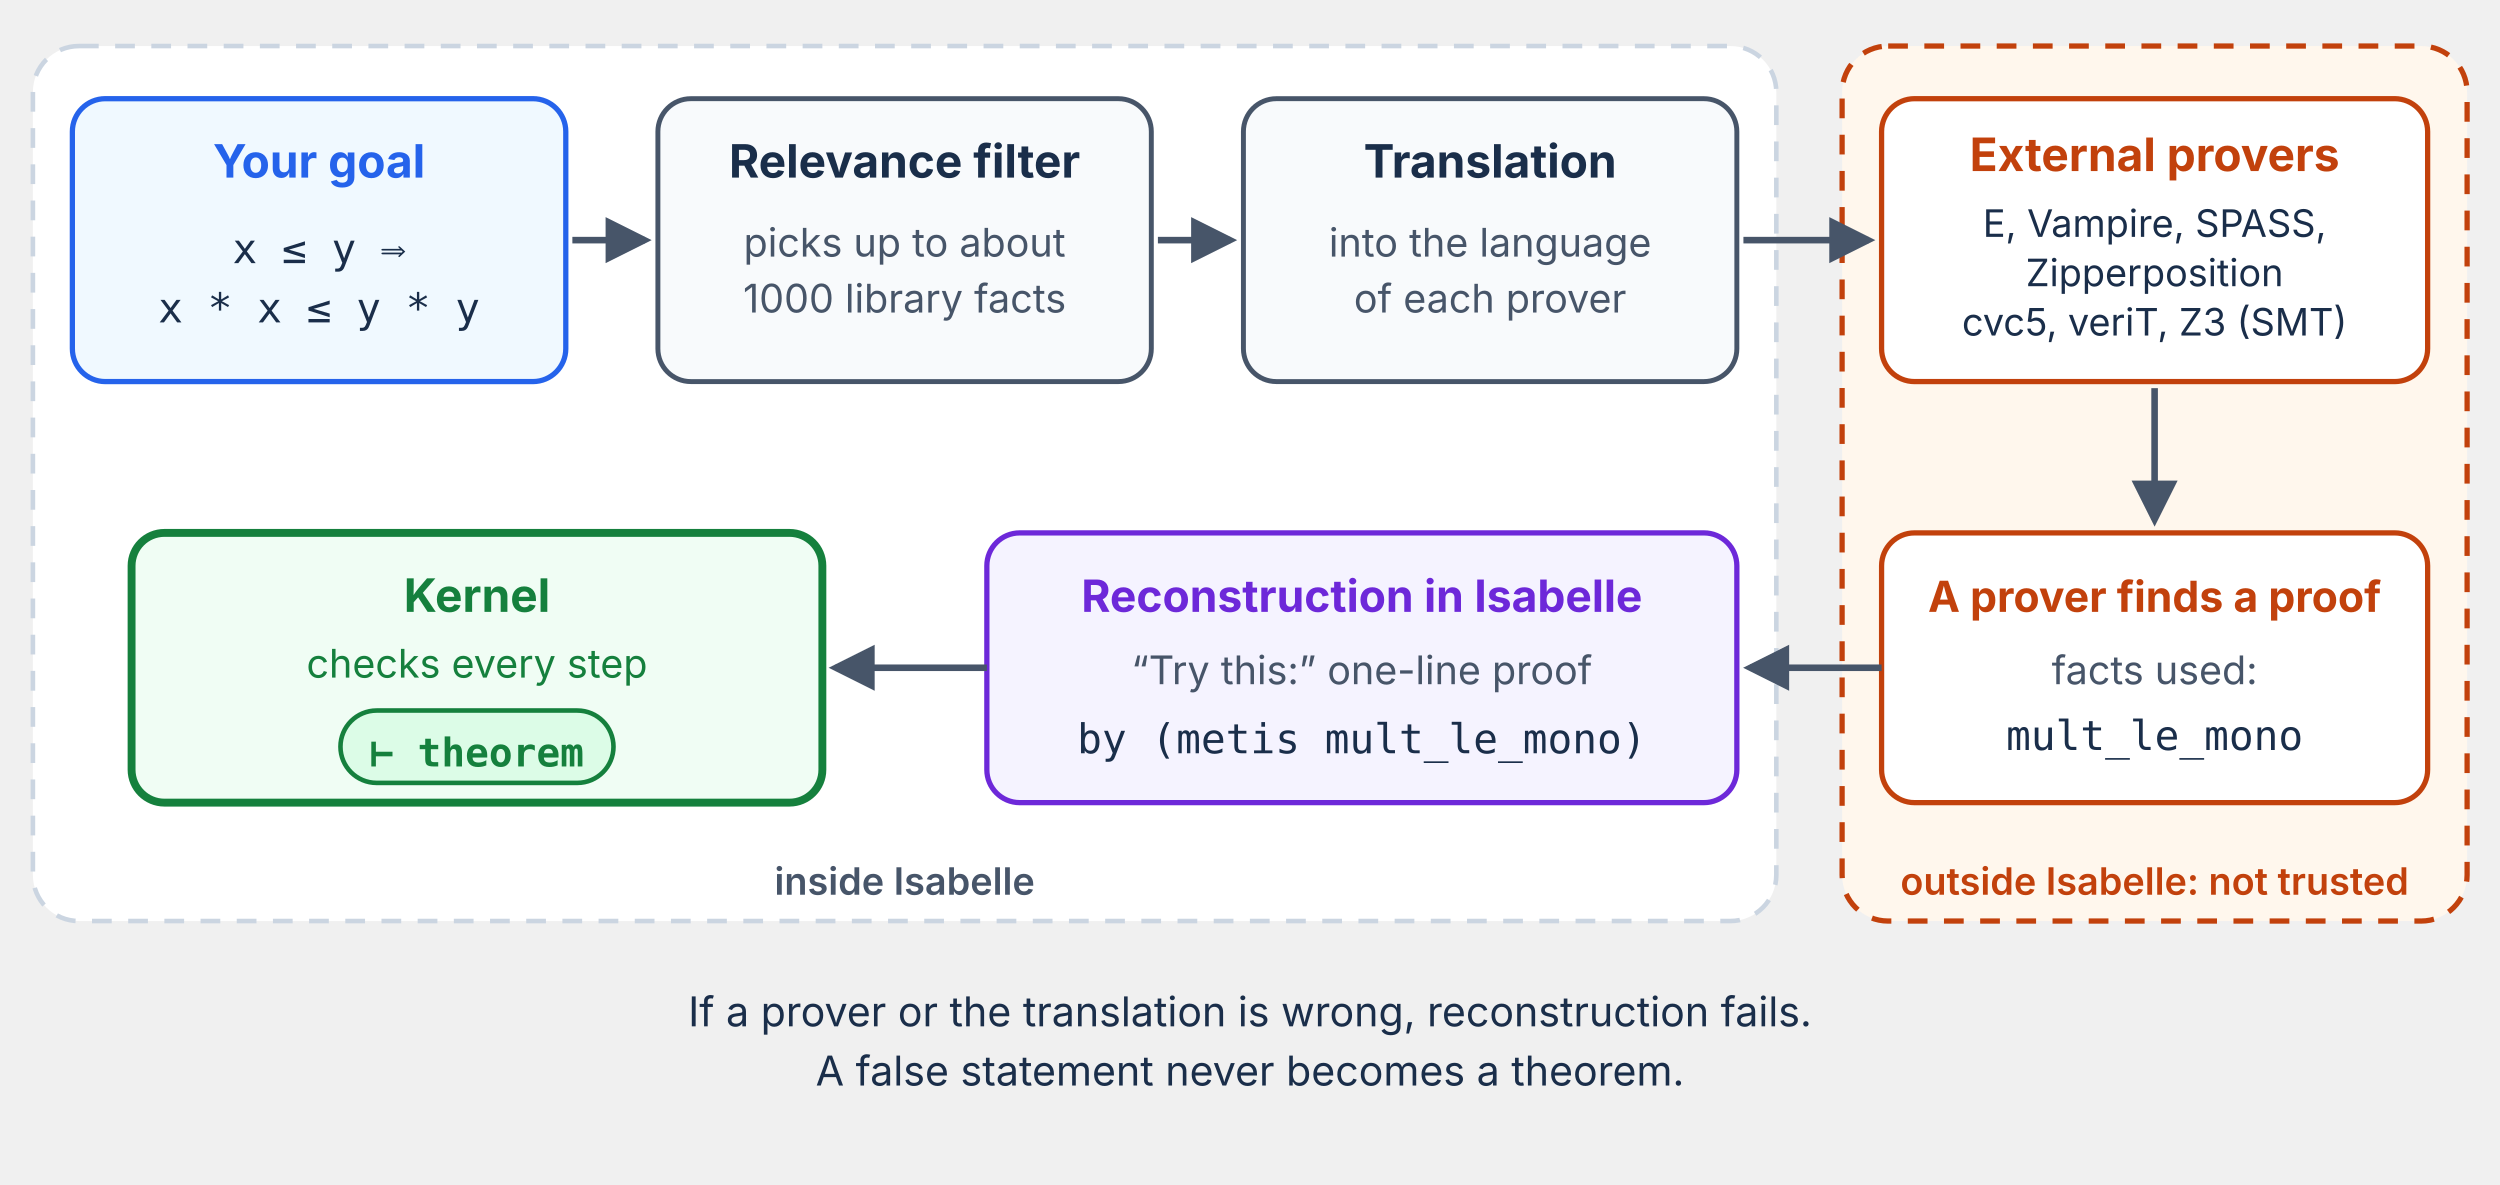
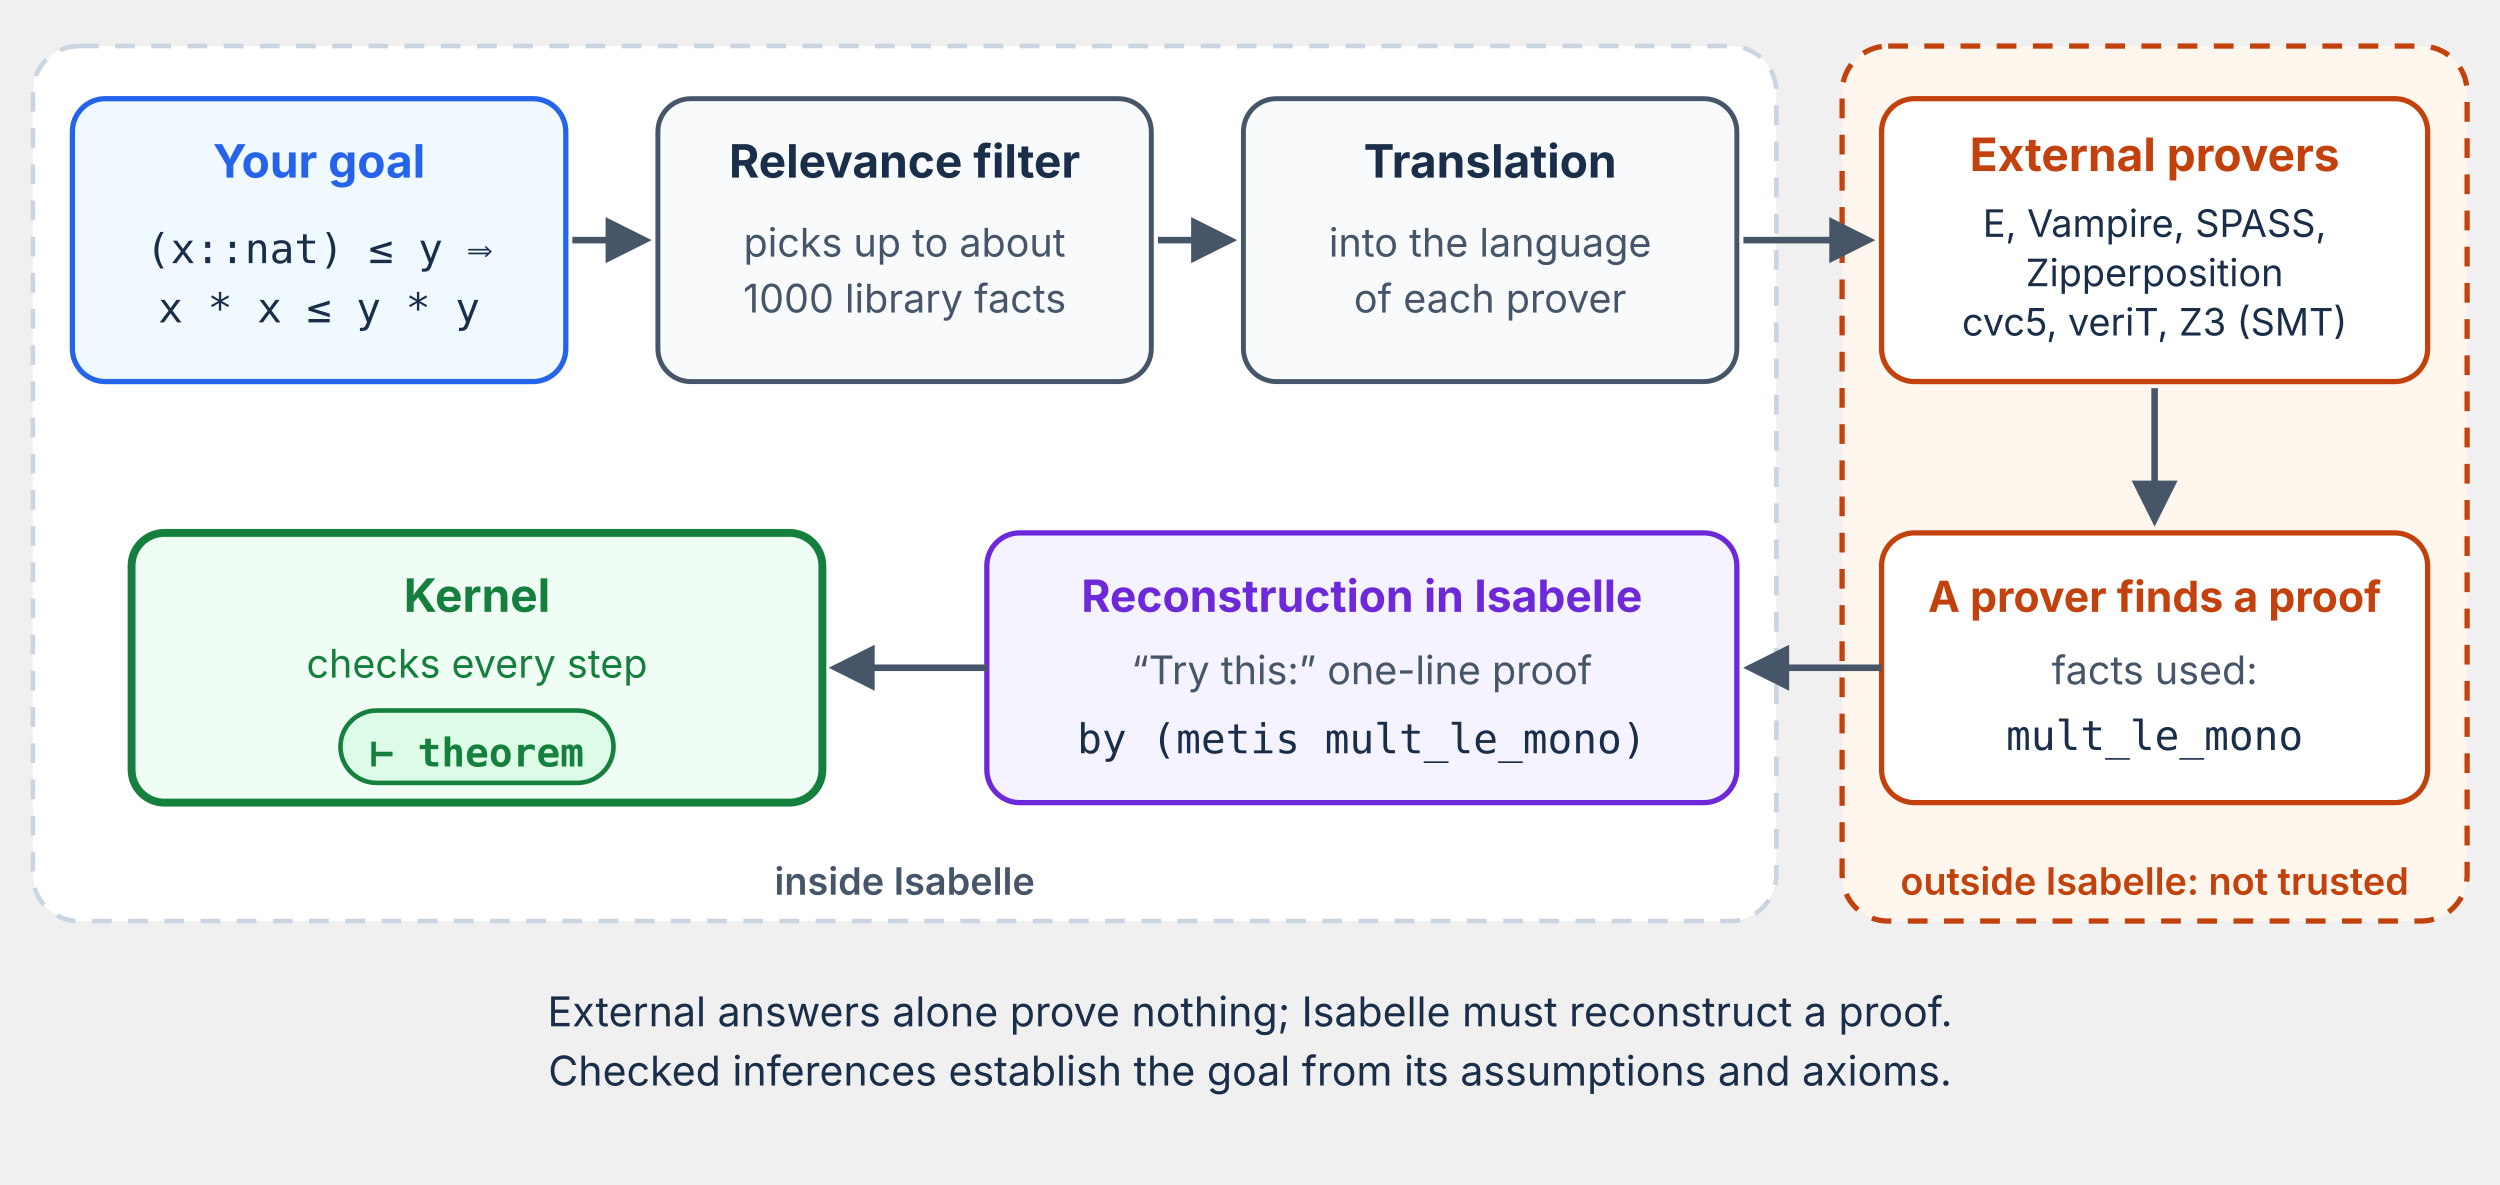
<svg xmlns="http://www.w3.org/2000/svg" viewBox="0 0 760 360" width="760" height="360" role="img">
  <defs>
    <marker id="ah-475569" viewBox="0 0 10 10" refX="8.5" refY="5" markerWidth="7" markerHeight="7" orient="auto-start-reverse">
      <path d="M0 0 10 5 0 10z" fill="#475569" />
    </marker>
  </defs>
  <rect x="560" y="14" width="190" height="266" rx="14" fill="#FFF7ED" stroke="#C2410C" stroke-width="1.6" stroke-dasharray="6 5" />
  <text x="655" y="272" font-family="'DM Sans', system-ui, -apple-system, 'Segoe UI', 'PingFang SC', 'Hiragino Sans GB', 'Microsoft YaHei', 'Noto Sans SC', sans-serif" font-size="11.5" font-weight="600" fill="#C2410C" text-anchor="middle">outside Isabelle: not trusted</text>
  <rect x="10" y="14" width="530" height="266" rx="14" fill="#FFFFFF" stroke="#CBD5E1" stroke-width="1.4" stroke-dasharray="6 5" />
  <text x="275" y="272" font-family="'DM Sans', system-ui, -apple-system, 'Segoe UI', 'PingFang SC', 'Hiragino Sans GB', 'Microsoft YaHei', 'Noto Sans SC', sans-serif" font-size="11.5" font-weight="600" fill="#475569" text-anchor="middle">inside Isabelle</text>
  <rect x="22" y="30" width="150" height="86" rx="10" fill="#F0F9FF" stroke="#2563EB" stroke-width="1.6" />
  <text x="97" y="54" font-family="'DM Sans', system-ui, -apple-system, 'Segoe UI', 'PingFang SC', 'Hiragino Sans GB', 'Microsoft YaHei', 'Noto Sans SC', sans-serif" font-size="14" font-weight="700" fill="#2563EB" text-anchor="middle">Your goal</text>
-   <text x="97" y="80" font-family="'Isabelle DejaVu Sans Mono', 'DejaVu Sans Mono', Consolas, Menlo, 'PingFang SC', 'Microsoft YaHei', monospace" font-size="12.5" font-weight="400" fill="#1A2E4A" text-anchor="middle">x ≤ y ⟹</text>
+   <text x="97" y="80" font-family="'Isabelle DejaVu Sans Mono', 'DejaVu Sans Mono', Consolas, Menlo, 'PingFang SC', 'Microsoft YaHei', monospace" font-size="12.5" font-weight="400" fill="#1A2E4A" text-anchor="middle">(x::nat) ≤ y ⟹</text>
  <text x="97" y="98" font-family="'Isabelle DejaVu Sans Mono', 'DejaVu Sans Mono', Consolas, Menlo, 'PingFang SC', 'Microsoft YaHei', monospace" font-size="12.5" font-weight="400" fill="#1A2E4A" text-anchor="middle">x * x ≤ y * y</text>
  <rect x="200" y="30" width="150" height="86" rx="10" fill="#F8FAFC" stroke="#475569" stroke-width="1.5" />
  <text x="275" y="54" font-family="'DM Sans', system-ui, -apple-system, 'Segoe UI', 'PingFang SC', 'Hiragino Sans GB', 'Microsoft YaHei', 'Noto Sans SC', sans-serif" font-size="14" font-weight="700" fill="#1A2E4A" text-anchor="middle">Relevance filter</text>
  <text x="275" y="78" font-family="'DM Sans', system-ui, -apple-system, 'Segoe UI', 'PingFang SC', 'Hiragino Sans GB', 'Microsoft YaHei', 'Noto Sans SC', sans-serif" font-size="12" font-weight="400" fill="#475569" text-anchor="middle">picks up to about</text>
  <text x="275" y="95" font-family="'DM Sans', system-ui, -apple-system, 'Segoe UI', 'PingFang SC', 'Hiragino Sans GB', 'Microsoft YaHei', 'Noto Sans SC', sans-serif" font-size="12" font-weight="400" fill="#475569" text-anchor="middle">1000 library facts</text>
  <rect x="378" y="30" width="150" height="86" rx="10" fill="#F8FAFC" stroke="#475569" stroke-width="1.5" />
  <text x="453" y="54" font-family="'DM Sans', system-ui, -apple-system, 'Segoe UI', 'PingFang SC', 'Hiragino Sans GB', 'Microsoft YaHei', 'Noto Sans SC', sans-serif" font-size="14" font-weight="700" fill="#1A2E4A" text-anchor="middle">Translation</text>
  <text x="453" y="78" font-family="'DM Sans', system-ui, -apple-system, 'Segoe UI', 'PingFang SC', 'Hiragino Sans GB', 'Microsoft YaHei', 'Noto Sans SC', sans-serif" font-size="12" font-weight="400" fill="#475569" text-anchor="middle">into the language</text>
  <text x="453" y="95" font-family="'DM Sans', system-ui, -apple-system, 'Segoe UI', 'PingFang SC', 'Hiragino Sans GB', 'Microsoft YaHei', 'Noto Sans SC', sans-serif" font-size="12" font-weight="400" fill="#475569" text-anchor="middle">of each prover</text>
  <rect x="572" y="30" width="166" height="86" rx="10" fill="#FFFFFF" stroke="#C2410C" stroke-width="1.6" />
  <text x="655" y="52" font-family="'DM Sans', system-ui, -apple-system, 'Segoe UI', 'PingFang SC', 'Hiragino Sans GB', 'Microsoft YaHei', 'Noto Sans SC', sans-serif" font-size="14" font-weight="700" fill="#C2410C" text-anchor="middle">External provers</text>
  <text x="655" y="72" font-family="'DM Sans', system-ui, -apple-system, 'Segoe UI', 'PingFang SC', 'Hiragino Sans GB', 'Microsoft YaHei', 'Noto Sans SC', sans-serif" font-size="11.5" font-weight="400" fill="#1A2E4A" text-anchor="middle">E, Vampire, SPASS,</text>
  <text x="655" y="87" font-family="'DM Sans', system-ui, -apple-system, 'Segoe UI', 'PingFang SC', 'Hiragino Sans GB', 'Microsoft YaHei', 'Noto Sans SC', sans-serif" font-size="11.5" font-weight="400" fill="#1A2E4A" text-anchor="middle">Zipperposition</text>
  <text x="655" y="102" font-family="'DM Sans', system-ui, -apple-system, 'Segoe UI', 'PingFang SC', 'Hiragino Sans GB', 'Microsoft YaHei', 'Noto Sans SC', sans-serif" font-size="11.5" font-weight="400" fill="#1A2E4A" text-anchor="middle">cvc5, veriT, Z3 (SMT)</text>
  <line x1="174" y1="73" x2="196" y2="73" stroke="#475569" stroke-width="2" marker-end="url(#ah-475569)" />
  <line x1="352" y1="73" x2="374" y2="73" stroke="#475569" stroke-width="2" marker-end="url(#ah-475569)" />
  <line x1="530" y1="73" x2="568" y2="73" stroke="#475569" stroke-width="2" marker-end="url(#ah-475569)" />
  <line x1="655" y1="118" x2="655" y2="158" stroke="#475569" stroke-width="2" marker-end="url(#ah-475569)" />
  <rect x="572" y="162" width="166" height="82" rx="10" fill="#FFFFFF" stroke="#C2410C" stroke-width="1.6" />
  <text x="655" y="186" font-family="'DM Sans', system-ui, -apple-system, 'Segoe UI', 'PingFang SC', 'Hiragino Sans GB', 'Microsoft YaHei', 'Noto Sans SC', sans-serif" font-size="13" font-weight="700" fill="#C2410C" text-anchor="middle">A prover finds a proof</text>
  <text x="655" y="208" font-family="'DM Sans', system-ui, -apple-system, 'Segoe UI', 'PingFang SC', 'Hiragino Sans GB', 'Microsoft YaHei', 'Noto Sans SC', sans-serif" font-size="12" font-weight="400" fill="#475569" text-anchor="middle">facts used:</text>
  <text x="655" y="228" font-family="'Isabelle DejaVu Sans Mono', 'DejaVu Sans Mono', Consolas, Menlo, 'PingFang SC', 'Microsoft YaHei', monospace" font-size="12.5" font-weight="400" fill="#1A2E4A" text-anchor="middle">mult_le_mono</text>
  <rect x="300" y="162" width="228" height="82" rx="10" fill="#F5F3FF" stroke="#6D28D9" stroke-width="1.6" />
  <text x="414" y="186" font-family="'DM Sans', system-ui, -apple-system, 'Segoe UI', 'PingFang SC', 'Hiragino Sans GB', 'Microsoft YaHei', 'Noto Sans SC', sans-serif" font-size="13.5" font-weight="700" fill="#6D28D9" text-anchor="middle">Reconstruction in Isabelle</text>
  <text x="414" y="208" font-family="'DM Sans', system-ui, -apple-system, 'Segoe UI', 'PingFang SC', 'Hiragino Sans GB', 'Microsoft YaHei', 'Noto Sans SC', sans-serif" font-size="12" font-weight="400" fill="#475569" text-anchor="middle">“Try this:” one-line proof</text>
  <text x="414" y="229" font-family="'Isabelle DejaVu Sans Mono', 'DejaVu Sans Mono', Consolas, Menlo, 'PingFang SC', 'Microsoft YaHei', monospace" font-size="12.5" font-weight="400" fill="#1A2E4A" text-anchor="middle">by (metis mult_le_mono)</text>
  <rect x="40" y="162" width="210" height="82" rx="10" fill="#F0FDF4" stroke="#15803D" stroke-width="2.4" />
  <text x="145" y="186" font-family="'DM Sans', system-ui, -apple-system, 'Segoe UI', 'PingFang SC', 'Hiragino Sans GB', 'Microsoft YaHei', 'Noto Sans SC', sans-serif" font-size="14" font-weight="700" fill="#15803D" text-anchor="middle">Kernel</text>
  <text x="145" y="206" font-family="'DM Sans', system-ui, -apple-system, 'Segoe UI', 'PingFang SC', 'Hiragino Sans GB', 'Microsoft YaHei', 'Noto Sans SC', sans-serif" font-size="12" font-weight="400" fill="#15803D" text-anchor="middle">checks every step</text>
  <rect x="103.5" y="216" width="83" height="22" rx="11.0" fill="#DCFCE7" stroke="#15803D" stroke-width="1.4" />
  <text x="145.0" y="233" font-family="'Isabelle DejaVu Sans Mono', 'DejaVu Sans Mono', Consolas, Menlo, 'PingFang SC', 'Microsoft YaHei', monospace" font-size="12" font-weight="600" fill="#15803D" text-anchor="middle">⊢ theorem</text>
  <line x1="572" y1="203" x2="532" y2="203" stroke="#475569" stroke-width="2" marker-end="url(#ah-475569)" />
  <line x1="300" y1="203" x2="254" y2="203" stroke="#475569" stroke-width="2" marker-end="url(#ah-475569)" />
-   <text x="380" y="312" font-family="'DM Sans', system-ui, -apple-system, 'Segoe UI', 'PingFang SC', 'Hiragino Sans GB', 'Microsoft YaHei', 'Noto Sans SC', sans-serif" font-size="12.5" font-weight="400" fill="#1A2E4A" text-anchor="middle">If a prover or the translation is wrong, reconstruction fails.</text>
-   <text x="380" y="330" font-family="'DM Sans', system-ui, -apple-system, 'Segoe UI', 'PingFang SC', 'Hiragino Sans GB', 'Microsoft YaHei', 'Noto Sans SC', sans-serif" font-size="12.5" font-weight="400" fill="#1A2E4A" text-anchor="middle">A false statement never becomes a theorem.</text>
+   <text x="380" y="312" font-family="'DM Sans', system-ui, -apple-system, 'Segoe UI', 'PingFang SC', 'Hiragino Sans GB', 'Microsoft YaHei', 'Noto Sans SC', sans-serif" font-size="12.5" font-weight="400" fill="#1A2E4A" text-anchor="middle">External answers alone prove nothing; Isabelle must reconstruct a proof.</text>
+   <text x="380" y="330" font-family="'DM Sans', system-ui, -apple-system, 'Segoe UI', 'PingFang SC', 'Hiragino Sans GB', 'Microsoft YaHei', 'Noto Sans SC', sans-serif" font-size="12.5" font-weight="400" fill="#1A2E4A" text-anchor="middle">Checked inferences establish the goal from its assumptions and axioms.</text>
</svg>
